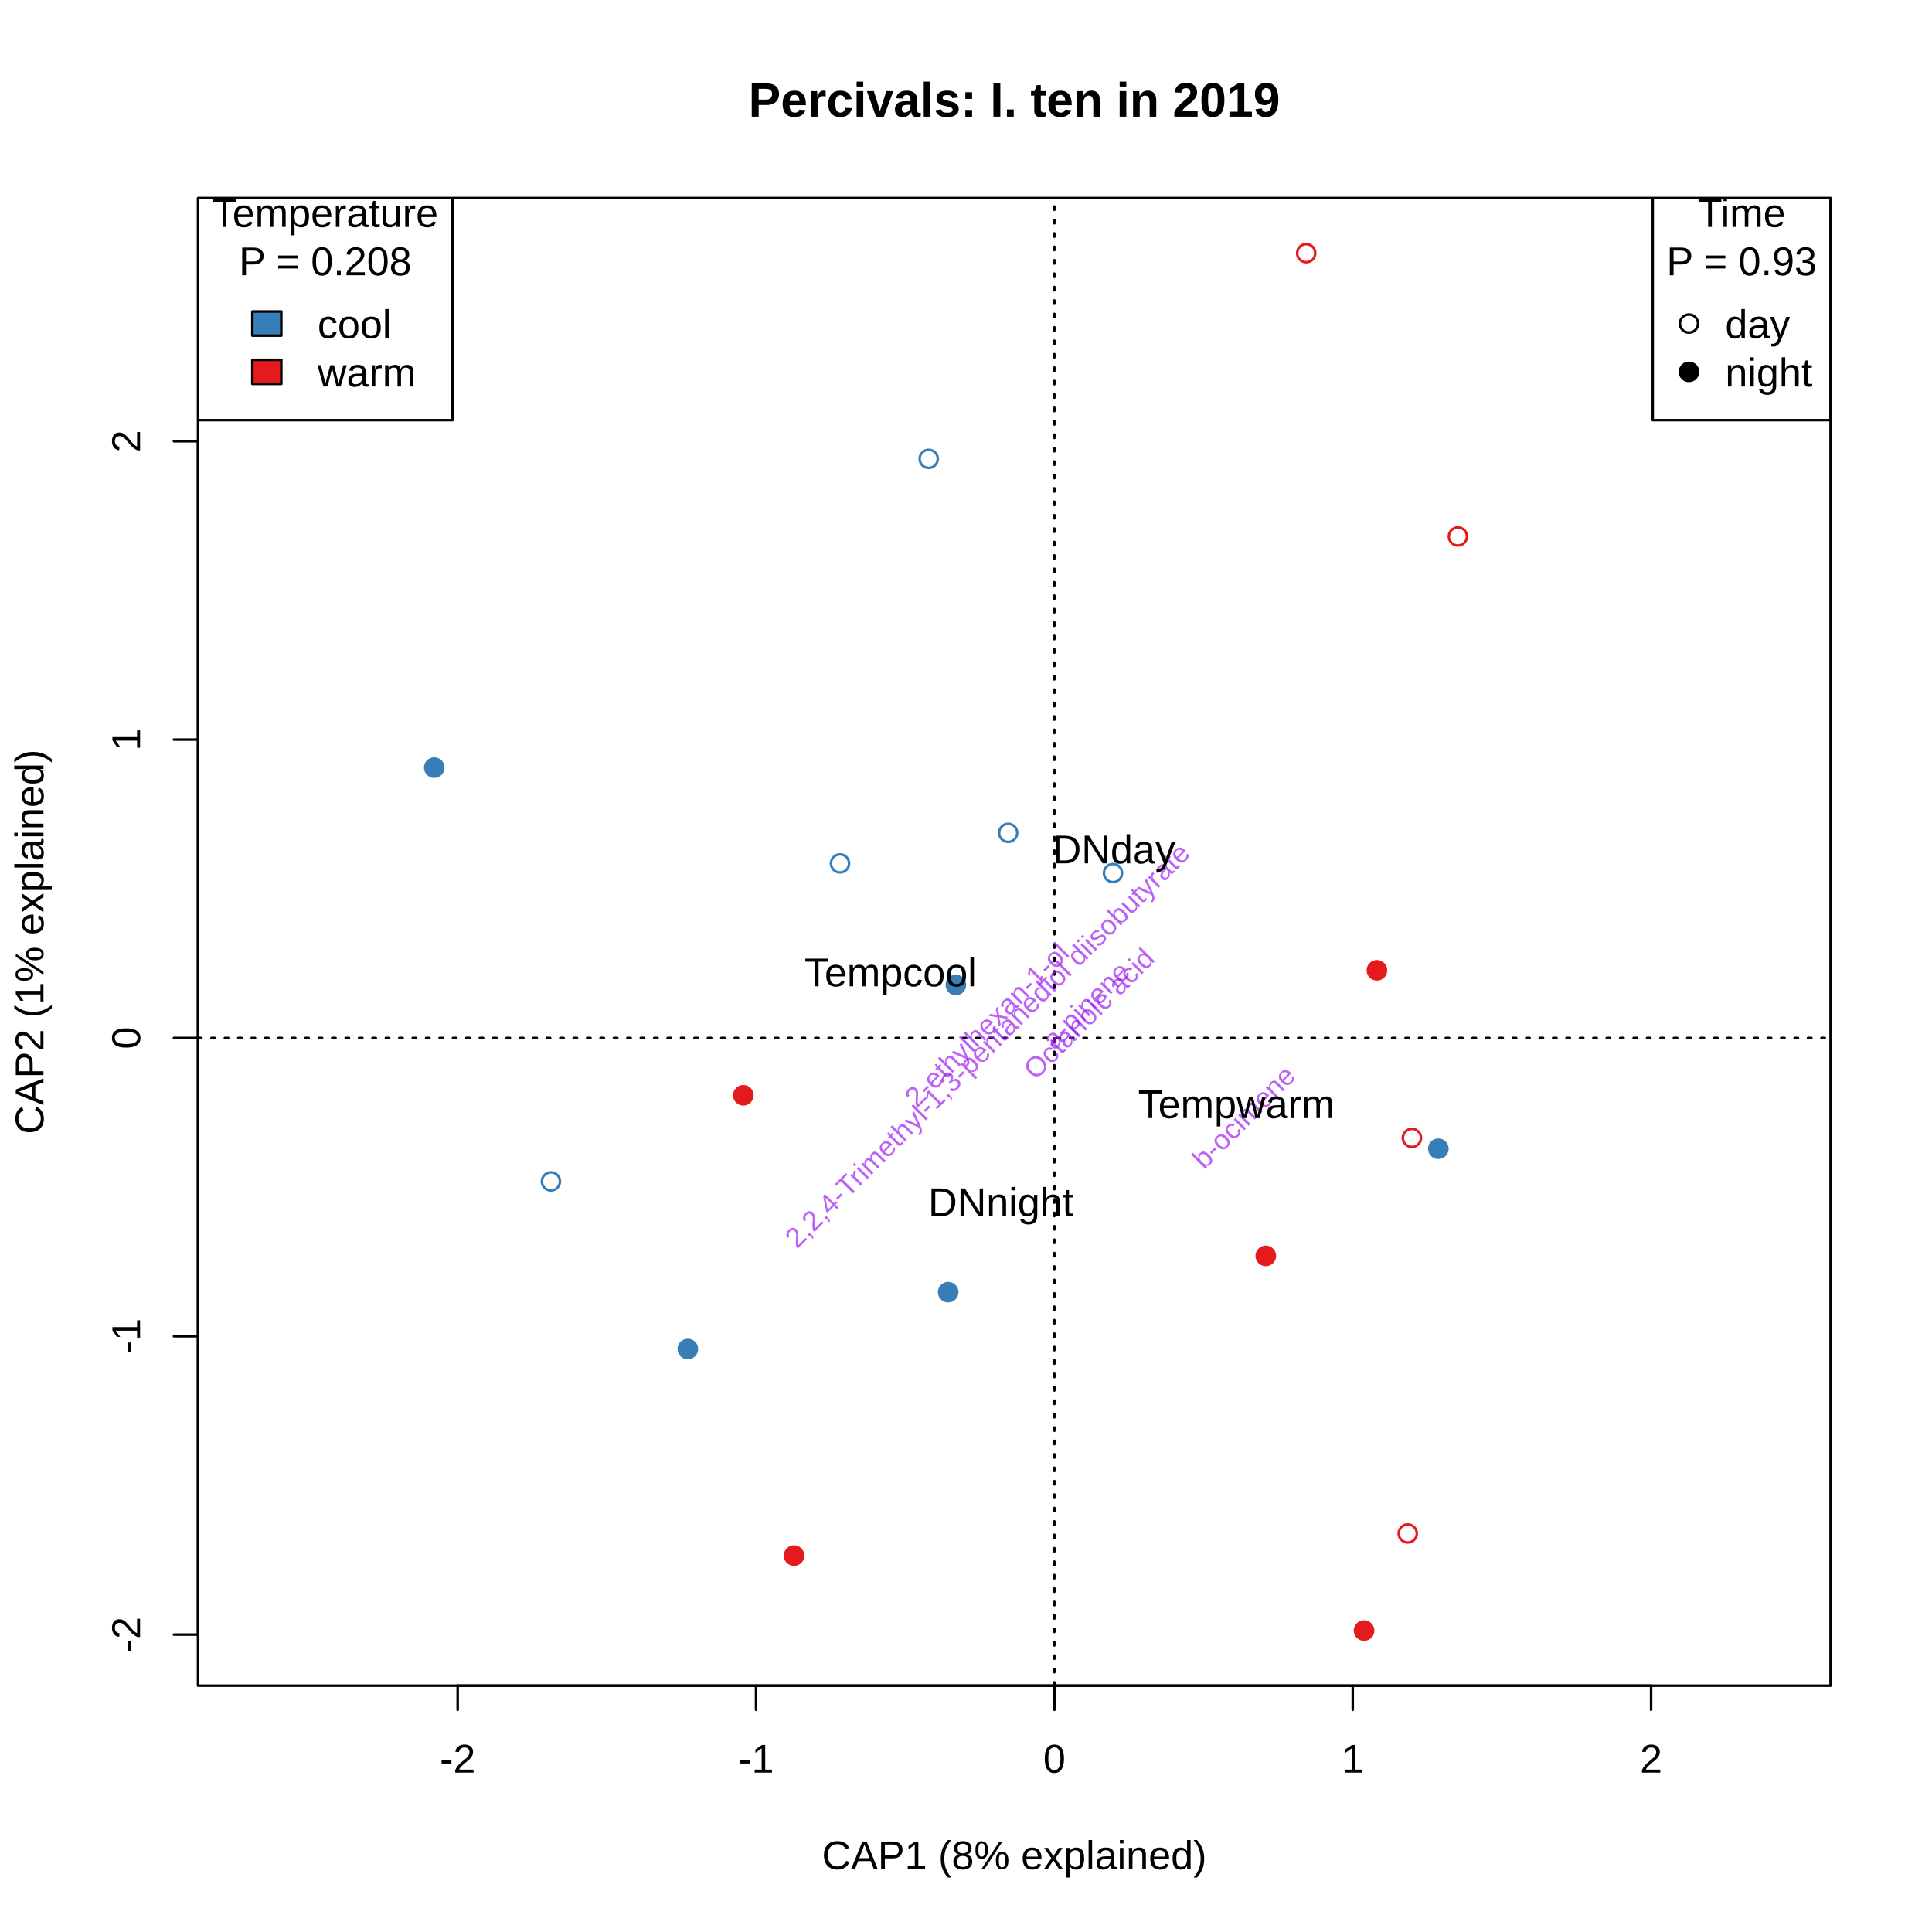
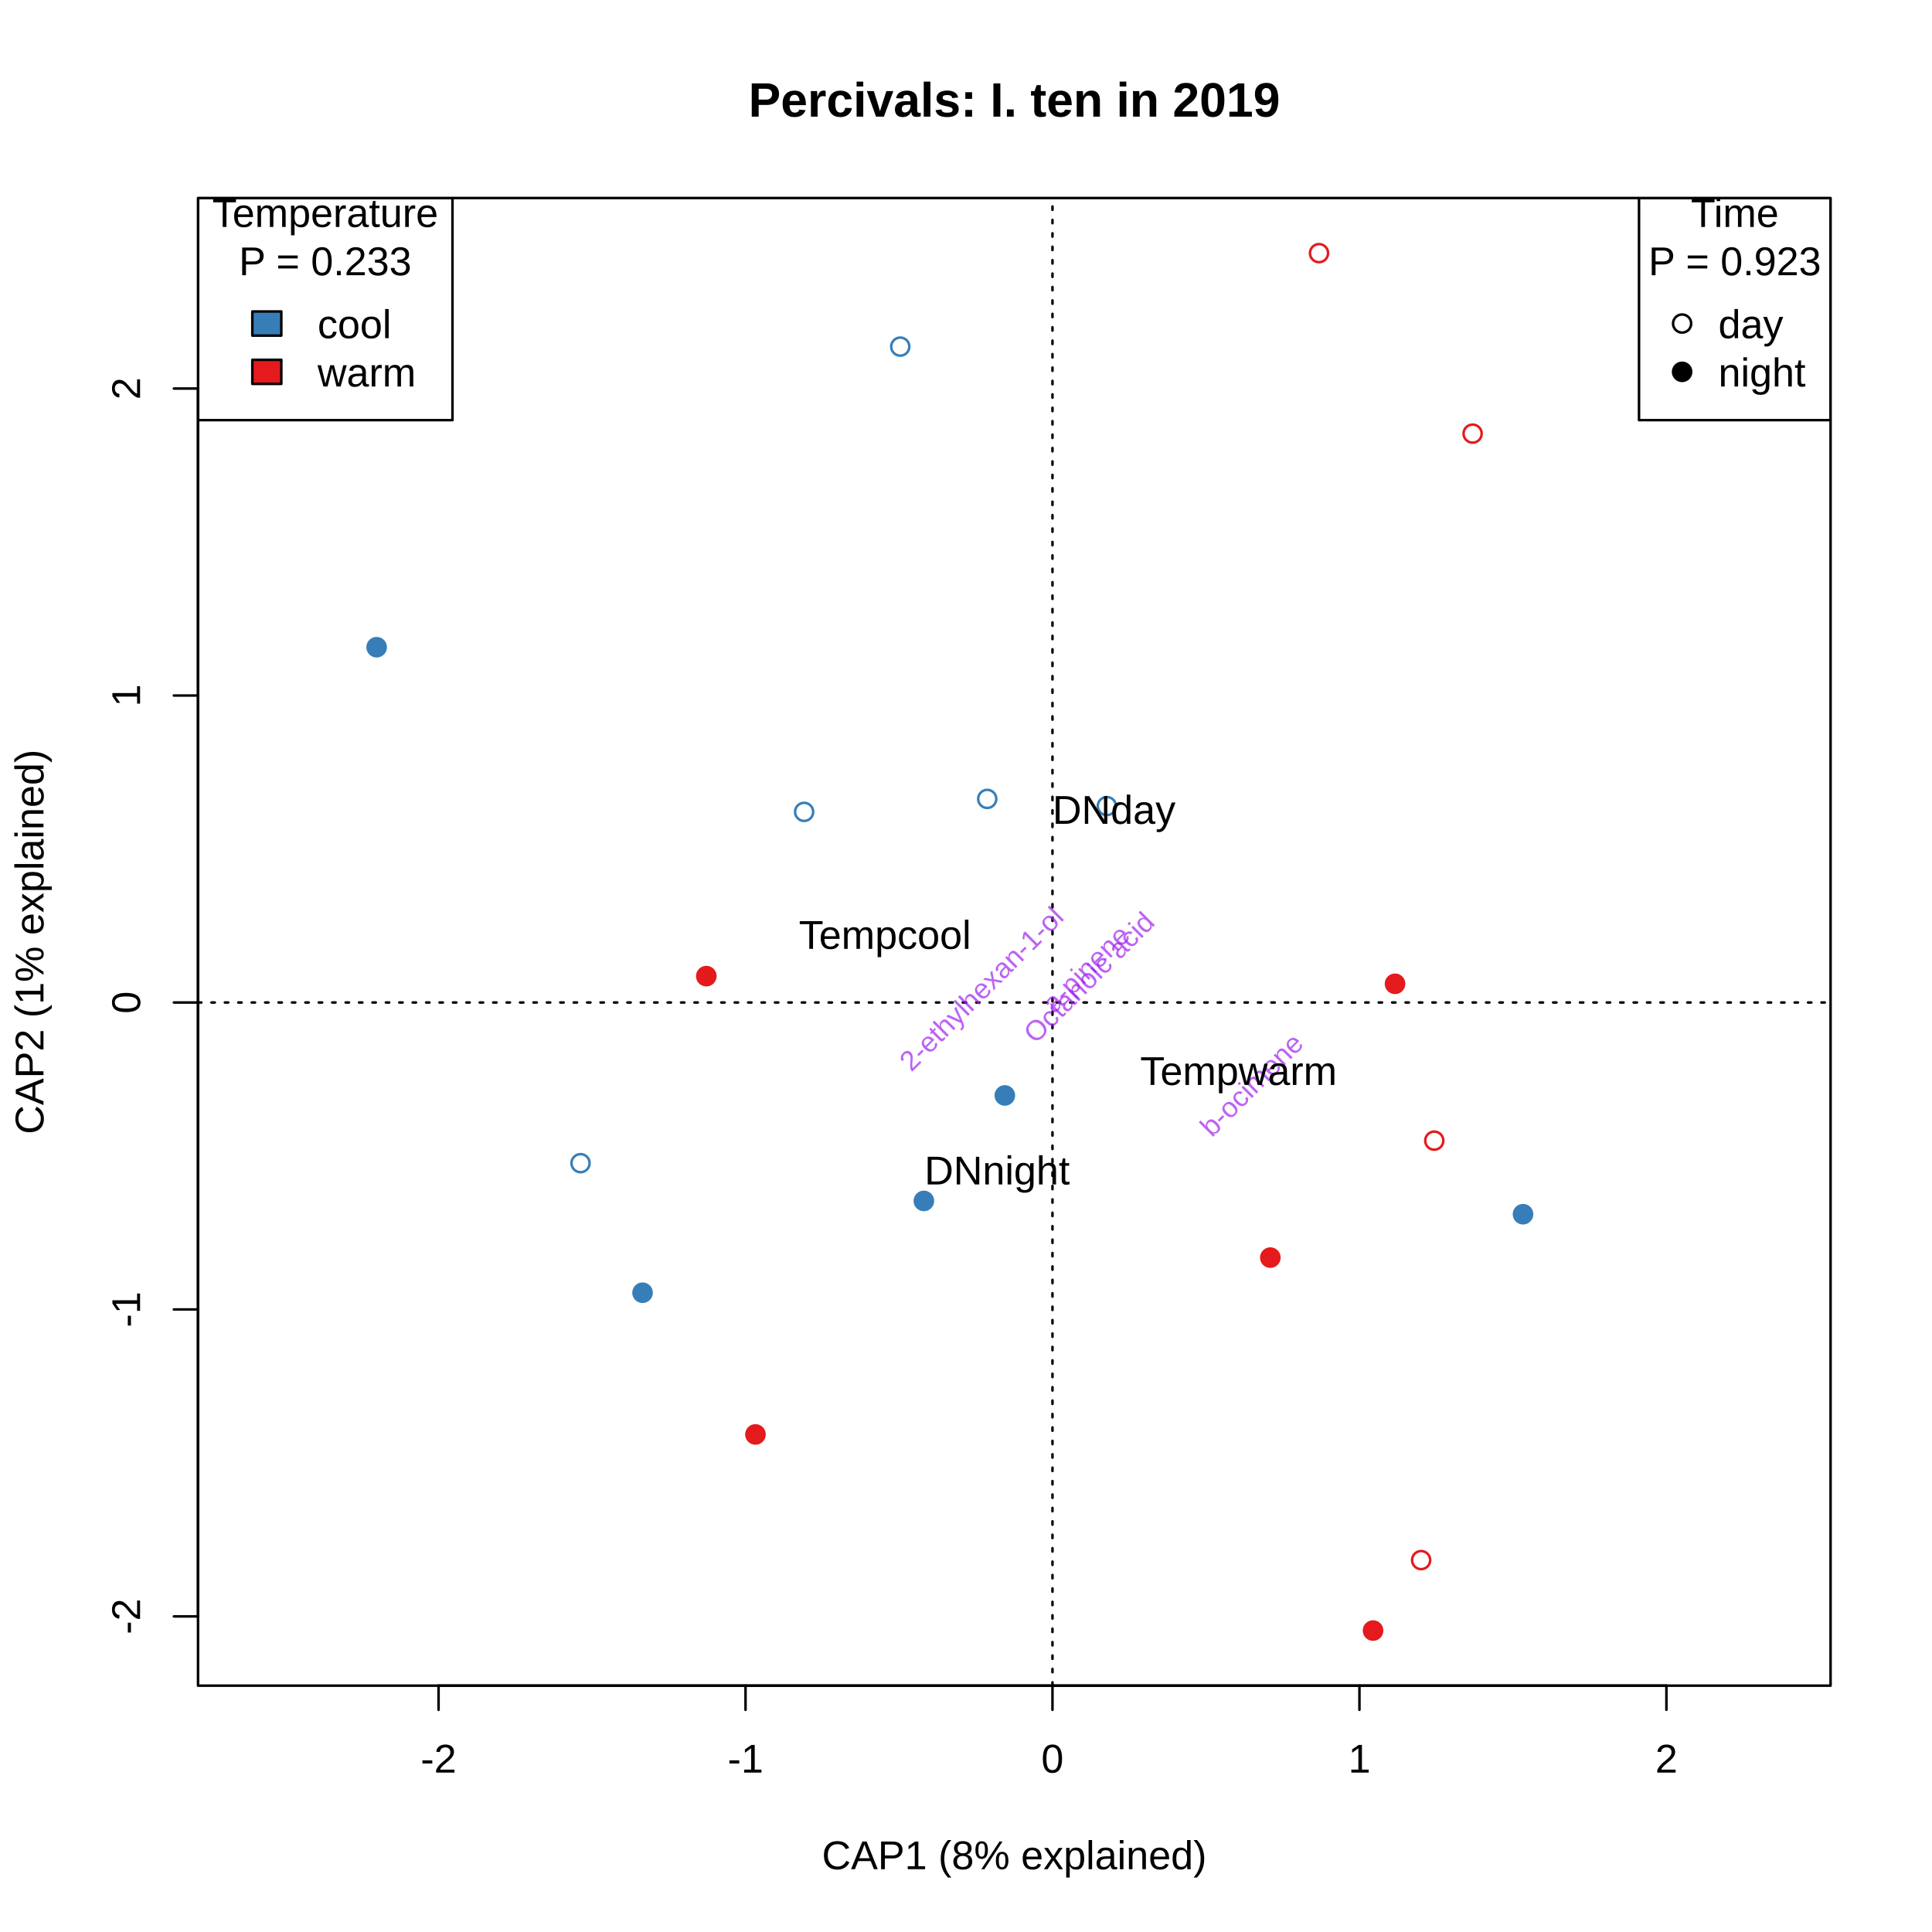
<svg xmlns="http://www.w3.org/2000/svg" class="svglite" width="576.00pt" height="576.00pt" viewBox="0 0 576.00 576.00">
  <defs>
    <style type="text/css">
    .svglite line, .svglite polyline, .svglite polygon, .svglite path, .svglite rect, .svglite circle {
      fill: none;
      stroke: #000000;
      stroke-linecap: round;
      stroke-linejoin: round;
      stroke-miterlimit: 10.00;
    }
    .svglite text {
      white-space: pre;
    }
  </style>
  </defs>
  <rect width="100%" height="100%" style="stroke: none; fill: #FFFFFF;" />
  <defs>
    <clipPath id="cpMC4wMHw1NzYuMDB8MC4wMHw1NzYuMDA=">
      <rect x="0.00" y="0.00" width="576.00" height="576.00" />
    </clipPath>
  </defs>
  <g clip-path="url(#cpMC4wMHw1NzYuMDB8MC4wMHw1NzYuMDA=)">
</g>
  <defs>
    <clipPath id="cpNTkuMDR8NTQ1Ljc2fDU5LjA0fDUwMi41Ng==">
      <rect x="59.04" y="59.04" width="486.72" height="443.52" />
    </clipPath>
  </defs>
  <g clip-path="url(#cpNTkuMDR8NTQ1Ljc2fDU5LjA0fDUwMi41Ng==)">
</g>
  <g clip-path="url(#cpMC4wMHw1NzYuMDB8MC4wMHw1NzYuMDA=)">
-     <line x1="136.45" y1="502.56" x2="492.25" y2="502.56" style="stroke-width: 0.75;" />
-     <line x1="136.45" y1="502.56" x2="136.45" y2="509.76" style="stroke-width: 0.75;" />
-     <line x1="225.40" y1="502.56" x2="225.40" y2="509.76" style="stroke-width: 0.75;" />
-     <line x1="314.35" y1="502.56" x2="314.35" y2="509.76" style="stroke-width: 0.75;" />
-     <line x1="403.30" y1="502.56" x2="403.30" y2="509.76" style="stroke-width: 0.75;" />
-     <line x1="492.25" y1="502.56" x2="492.25" y2="509.76" style="stroke-width: 0.75;" />
-     <text x="136.45" y="528.48" text-anchor="middle" style="font-size: 12.00px; font-family: &quot;Arial&quot;;">-2</text>
-     <text x="225.40" y="528.48" text-anchor="middle" style="font-size: 12.00px; font-family: &quot;Arial&quot;;">-1</text>
-     <text x="314.35" y="528.48" text-anchor="middle" style="font-size: 12.00px; font-family: &quot;Arial&quot;;">0</text>
-     <text x="403.30" y="528.48" text-anchor="middle" style="font-size: 12.00px; font-family: &quot;Arial&quot;;">1</text>
-     <text x="492.25" y="528.48" text-anchor="middle" style="font-size: 12.00px; font-family: &quot;Arial&quot;;">2</text>
-     <line x1="59.04" y1="487.34" x2="59.04" y2="131.55" style="stroke-width: 0.75;" />
-     <line x1="59.04" y1="487.34" x2="51.84" y2="487.34" style="stroke-width: 0.75;" />
-     <line x1="59.04" y1="398.39" x2="51.84" y2="398.39" style="stroke-width: 0.75;" />
-     <line x1="59.04" y1="309.45" x2="51.84" y2="309.45" style="stroke-width: 0.75;" />
-     <line x1="59.04" y1="220.50" x2="51.84" y2="220.50" style="stroke-width: 0.75;" />
-     <line x1="59.04" y1="131.55" x2="51.84" y2="131.55" style="stroke-width: 0.75;" />
-     <text transform="translate(41.76,487.34) rotate(-90)" text-anchor="middle" style="font-size: 12.00px; font-family: &quot;Arial&quot;;">-2</text>
-     <text transform="translate(41.76,398.39) rotate(-90)" text-anchor="middle" style="font-size: 12.00px; font-family: &quot;Arial&quot;;">-1</text>
-     <text transform="translate(41.76,309.45) rotate(-90)" text-anchor="middle" style="font-size: 12.00px; font-family: &quot;Arial&quot;;">0</text>
-     <text transform="translate(41.76,220.50) rotate(-90)" text-anchor="middle" style="font-size: 12.00px; font-family: &quot;Arial&quot;;">1</text>
-     <text transform="translate(41.76,131.55) rotate(-90)" text-anchor="middle" style="font-size: 12.00px; font-family: &quot;Arial&quot;;">2</text>
+     <line x1="130.75" y1="502.56" x2="496.82" y2="502.56" style="stroke-width: 0.75;" />
+     <line x1="130.75" y1="502.56" x2="130.75" y2="509.76" style="stroke-width: 0.75;" />
+     <line x1="222.27" y1="502.56" x2="222.27" y2="509.76" style="stroke-width: 0.75;" />
+     <line x1="313.78" y1="502.56" x2="313.78" y2="509.76" style="stroke-width: 0.75;" />
+     <line x1="405.30" y1="502.56" x2="405.30" y2="509.76" style="stroke-width: 0.75;" />
+     <line x1="496.82" y1="502.56" x2="496.82" y2="509.76" style="stroke-width: 0.75;" />
+     <text x="130.75" y="528.48" text-anchor="middle" style="font-size: 12.00px; font-family: &quot;Arial&quot;;">-2</text>
+     <text x="222.27" y="528.48" text-anchor="middle" style="font-size: 12.00px; font-family: &quot;Arial&quot;;">-1</text>
+     <text x="313.78" y="528.48" text-anchor="middle" style="font-size: 12.00px; font-family: &quot;Arial&quot;;">0</text>
+     <text x="405.30" y="528.48" text-anchor="middle" style="font-size: 12.00px; font-family: &quot;Arial&quot;;">1</text>
+     <text x="496.82" y="528.48" text-anchor="middle" style="font-size: 12.00px; font-family: &quot;Arial&quot;;">2</text>
+     <line x1="59.04" y1="481.91" x2="59.04" y2="115.84" style="stroke-width: 0.75;" />
+     <line x1="59.04" y1="481.91" x2="51.84" y2="481.91" style="stroke-width: 0.75;" />
+     <line x1="59.04" y1="390.39" x2="51.84" y2="390.39" style="stroke-width: 0.75;" />
+     <line x1="59.04" y1="298.88" x2="51.84" y2="298.88" style="stroke-width: 0.75;" />
+     <line x1="59.04" y1="207.36" x2="51.84" y2="207.36" style="stroke-width: 0.75;" />
+     <line x1="59.04" y1="115.84" x2="51.84" y2="115.84" style="stroke-width: 0.75;" />
+     <text transform="translate(41.76,481.91) rotate(-90)" text-anchor="middle" style="font-size: 12.00px; font-family: &quot;Arial&quot;;">-2</text>
+     <text transform="translate(41.76,390.39) rotate(-90)" text-anchor="middle" style="font-size: 12.00px; font-family: &quot;Arial&quot;;">-1</text>
+     <text transform="translate(41.76,298.88) rotate(-90)" text-anchor="middle" style="font-size: 12.00px; font-family: &quot;Arial&quot;;">0</text>
+     <text transform="translate(41.76,207.36) rotate(-90)" text-anchor="middle" style="font-size: 12.00px; font-family: &quot;Arial&quot;;">1</text>
+     <text transform="translate(41.76,115.84) rotate(-90)" text-anchor="middle" style="font-size: 12.00px; font-family: &quot;Arial&quot;;">2</text>
    <polygon points="59.04,502.56 545.76,502.56 545.76,59.04 59.04,59.04 " style="stroke-width: 0.75;" />
    <text x="302.40" y="557.28" text-anchor="middle" style="font-size: 12.00px; font-family: &quot;Arial&quot;;">CAP1 (8% explained)</text>
    <text transform="translate(12.96,280.80) rotate(-90)" text-anchor="middle" style="font-size: 12.00px; font-family: &quot;Arial&quot;;">CAP2 (1% explained)</text>
  </g>
  <g clip-path="url(#cpNTkuMDR8NTQ1Ljc2fDU5LjA0fDUwMi41Ng==)">
-     <line x1="59.04" y1="309.45" x2="545.76" y2="309.45" style="stroke-width: 0.75; stroke-dasharray: 1.00,3.00;" />
-     <line x1="314.35" y1="502.56" x2="314.35" y2="59.04" style="stroke-width: 0.75; stroke-dasharray: 1.00,3.00;" />
+     <line x1="59.04" y1="298.88" x2="545.76" y2="298.88" style="stroke-width: 0.75; stroke-dasharray: 1.00,3.00;" />
+     <line x1="313.78" y1="502.56" x2="313.78" y2="59.04" style="stroke-width: 0.75; stroke-dasharray: 1.00,3.00;" />
  </g>
  <g clip-path="url(#cpMC4wMHw1NzYuMDB8MC4wMHw1NzYuMDA=)">
    <text x="302.40" y="34.77" text-anchor="middle" style="font-size: 14.40px; font-weight: bold; font-family: &quot;Arial&quot;;">Percivals: I. ten in 2019</text>
  </g>
  <g clip-path="url(#cpNTkuMDR8NTQ1Ljc2fDU5LjA0fDUwMi41Ng==)">
    <rect x="59.04" y="59.04" width="75.86" height="66.22" style="stroke-width: 0.75;" />
    <rect x="75.23" y="92.86" width="8.64" height="7.20" style="stroke-width: 0.75; fill: #377EB8;" />
    <rect x="75.23" y="107.26" width="8.64" height="7.20" style="stroke-width: 0.75; fill: #E41A1C;" />
    <text x="96.97" y="67.66" text-anchor="middle" style="font-size: 12.00px; font-family: &quot;Arial&quot;;">Temperature </text>
-     <text x="96.97" y="82.06" text-anchor="middle" style="font-size: 12.00px; font-family: &quot;Arial&quot;;">P = 0.208</text>
+     <text x="96.97" y="82.06" text-anchor="middle" style="font-size: 12.00px; font-family: &quot;Arial&quot;;">P = 0.233</text>
    <text x="94.67" y="100.83" style="font-size: 12.00px; font-family: &quot;Arial&quot;;">cool</text>
    <text x="94.67" y="115.23" style="font-size: 12.00px; font-family: &quot;Arial&quot;;">warm</text>
-     <rect x="492.74" y="59.04" width="53.02" height="66.22" style="stroke-width: 0.75;" />
-     <circle cx="503.54" cy="96.46" r="2.70" style="stroke-width: 0.75;" />
-     <circle cx="503.54" cy="110.86" r="2.70" style="stroke-width: 0.75; fill: #000000;" />
-     <text x="519.25" y="67.66" text-anchor="middle" style="font-size: 12.00px; font-family: &quot;Arial&quot;;">Time </text>
-     <text x="519.25" y="82.06" text-anchor="middle" style="font-size: 12.00px; font-family: &quot;Arial&quot;;">P = 0.93</text>
-     <text x="514.34" y="100.83" style="font-size: 12.00px; font-family: &quot;Arial&quot;;">day</text>
-     <text x="514.34" y="115.23" style="font-size: 12.00px; font-family: &quot;Arial&quot;;">night</text>
-     <text transform="translate(323.00,312.82) rotate(-45)" text-anchor="middle" style="font-size: 8.40px;fill: none; font-family: &quot;Arial&quot;;">a-farnesene</text>
-     <text transform="translate(331.45,312.23) rotate(-45)" text-anchor="middle" style="font-size: 8.40px;fill: none; font-family: &quot;Arial&quot;;">b-myrcene</text>
-     <text transform="translate(372.86,335.04) rotate(-45)" text-anchor="middle" style="font-size: 8.40px;fill: #A020F0; fill-opacity: 0.70; font-family: &quot;Arial&quot;;">b-ocimene</text>
-     <text transform="translate(309.25,310.09) rotate(-45)" text-anchor="middle" style="font-size: 8.40px;fill: none; font-family: &quot;Arial&quot;;">.gamma.-Terpinene</text>
-     <text transform="translate(325.82,301.75) rotate(-45)" text-anchor="middle" style="font-size: 8.40px;fill: #A020F0; fill-opacity: 0.70; font-family: &quot;Arial&quot;;">a-pinene</text>
-     <text transform="translate(321.53,312.34) rotate(-45)" text-anchor="middle" style="font-size: 8.40px;fill: none; font-family: &quot;Arial&quot;;">bergamotene</text>
-     <text transform="translate(315.57,313.13) rotate(-45)" text-anchor="middle" style="font-size: 8.40px;fill: none; font-family: &quot;Arial&quot;;">(E)-4-oxohex-2-enal  </text>
-     <text transform="translate(315.99,311.08) rotate(-45)" text-anchor="middle" style="font-size: 8.40px;fill: none; font-family: &quot;Arial&quot;;">(E)-4,8-Dimethylnona-1,3,7-triene</text>
-     <text transform="translate(315.99,311.08) rotate(-45)" text-anchor="middle" style="font-size: 8.40px;fill: none; font-family: &quot;Arial&quot;;">1-Decanol, 2-hexyl-</text>
-     <text transform="translate(296.25,307.58) rotate(-45)" text-anchor="middle" style="font-size: 8.40px;fill: #A020F0; fill-opacity: 0.70; font-family: &quot;Arial&quot;;">2-ethylhexan-1-ol  </text>
-     <text transform="translate(318.79,310.56) rotate(-45)" text-anchor="middle" style="font-size: 8.40px;fill: none; font-family: &quot;Arial&quot;;">(E)-hex-2-enal  </text>
-     <text transform="translate(296.41,313.69) rotate(-45)" text-anchor="middle" style="font-size: 8.40px;fill: #A020F0; fill-opacity: 0.70; font-family: &quot;Arial&quot;;">2,2,4-Trimethyl-1,3-pentanediol diisobutyrate</text>
-     <text transform="translate(312.28,312.51) rotate(-45)" text-anchor="middle" style="font-size: 8.40px;fill: none; font-family: &quot;Arial&quot;;">(2E)-2,7-dimethylocta-2,6-dien-1-ol  </text>
-     <text transform="translate(310.30,310.44) rotate(-45)" text-anchor="middle" style="font-size: 8.40px;fill: none; font-family: &quot;Arial&quot;;">(E)-hex-3-en-1-ol</text>
-     <text transform="translate(320.08,310.63) rotate(-45)" text-anchor="middle" style="font-size: 8.40px;fill: none; font-family: &quot;Arial&quot;;">[(E)-hex-3-enyl] acetate</text>
-     <text transform="translate(308.74,307.85) rotate(-45)" text-anchor="middle" style="font-size: 8.40px;fill: none; font-family: &quot;Arial&quot;;">pseudoionone</text>
-     <text transform="translate(316.21,311.31) rotate(-45)" text-anchor="middle" style="font-size: 8.40px;fill: none; font-family: &quot;Arial&quot;;">(Z)-hex-4-en-1-ol</text>
-     <text transform="translate(312.75,312.33) rotate(-45)" text-anchor="middle" style="font-size: 8.40px;fill: none; font-family: &quot;Arial&quot;;">[(Z)-hex-3-enyl] butanoate</text>
-     <text transform="translate(312.69,312.35) rotate(-45)" text-anchor="middle" style="font-size: 8.40px;fill: none; font-family: &quot;Arial&quot;;">Carbonic acid, nonyl prop-1-en-2-yl ester</text>
-     <text transform="translate(314.65,317.25) rotate(-45)" text-anchor="middle" style="font-size: 8.40px;fill: none; font-family: &quot;Arial&quot;;">b-caryophyllene</text>
-     <text transform="translate(312.12,311.56) rotate(-45)" text-anchor="middle" style="font-size: 8.40px;fill: none; font-family: &quot;Arial&quot;;">D-limonene</text>
-     <text transform="translate(320.40,314.20) rotate(-45)" text-anchor="middle" style="font-size: 8.40px;fill: none; font-family: &quot;Arial&quot;;">Dodecane, 4,6-dimethyl-</text>
-     <text transform="translate(317.39,313.02) rotate(-45)" text-anchor="middle" style="font-size: 8.40px;fill: none; font-family: &quot;Arial&quot;;">a-terpineol</text>
-     <text transform="translate(321.93,313.00) rotate(-45)" text-anchor="middle" style="font-size: 8.40px;fill: none; font-family: &quot;Arial&quot;;">linalool</text>
-     <text transform="translate(309.96,314.27) rotate(-45)" text-anchor="middle" style="font-size: 8.40px;fill: none; font-family: &quot;Arial&quot;;">2,4,6-trimethyloctane  </text>
-     <text transform="translate(311.71,310.54) rotate(-45)" text-anchor="middle" style="font-size: 8.40px;fill: none; font-family: &quot;Arial&quot;;">Octane, 3,5-dimethyl-</text>
-     <text transform="translate(326.68,304.23) rotate(-45)" text-anchor="middle" style="font-size: 8.40px;fill: #A020F0; fill-opacity: 0.70; font-family: &quot;Arial&quot;;">Octanoic acid</text>
-     <text transform="translate(314.53,310.04) rotate(-45)" text-anchor="middle" style="font-size: 8.40px;fill: none; font-family: &quot;Arial&quot;;">petasitene</text>
-     <text transform="translate(327.20,311.58) rotate(-45)" text-anchor="middle" style="font-size: 8.40px;fill: none; font-family: &quot;Arial&quot;;">b-ocimene.1</text>
-     <text transform="translate(315.99,311.08) rotate(-45)" text-anchor="middle" style="font-size: 8.40px;fill: none; font-family: &quot;Arial&quot;;">3-methylbutanal oxime</text>
-     <circle cx="331.82" cy="260.30" r="2.70" style="stroke-width: 0.75; stroke: #377EB8;" />
-     <circle cx="428.82" cy="342.48" r="2.70" style="stroke-width: 0.75; stroke: #377EB8; fill: #377EB8;" />
-     <circle cx="276.88" cy="136.80" r="2.70" style="stroke-width: 0.75; stroke: #377EB8;" />
-     <circle cx="129.47" cy="228.86" r="2.70" style="stroke-width: 0.75; stroke: #377EB8; fill: #377EB8;" />
-     <circle cx="205.07" cy="402.19" r="2.70" style="stroke-width: 0.75; stroke: #377EB8; fill: #377EB8;" />
-     <circle cx="420.94" cy="339.25" r="2.70" style="stroke-width: 0.75; stroke: #E41A1C;" />
-     <circle cx="377.38" cy="374.42" r="2.70" style="stroke-width: 0.75; stroke: #E41A1C; fill: #E41A1C;" />
-     <circle cx="406.68" cy="486.13" r="2.70" style="stroke-width: 0.75; stroke: #E41A1C; fill: #E41A1C;" />
-     <circle cx="434.65" cy="159.93" r="2.70" style="stroke-width: 0.75; stroke: #E41A1C;" />
-     <circle cx="410.51" cy="289.28" r="2.70" style="stroke-width: 0.75; stroke: #E41A1C; fill: #E41A1C;" />
-     <circle cx="419.70" cy="457.18" r="2.70" style="stroke-width: 0.75; stroke: #E41A1C;" />
-     <circle cx="221.62" cy="326.55" r="2.70" style="stroke-width: 0.75; stroke: #E41A1C; fill: #E41A1C;" />
-     <circle cx="300.57" cy="248.31" r="2.70" style="stroke-width: 0.75; stroke: #377EB8;" />
-     <circle cx="282.69" cy="385.24" r="2.70" style="stroke-width: 0.75; stroke: #377EB8; fill: #377EB8;" />
-     <circle cx="389.43" cy="75.47" r="2.70" style="stroke-width: 0.75; stroke: #E41A1C;" />
-     <circle cx="236.74" cy="463.78" r="2.70" style="stroke-width: 0.75; stroke: #E41A1C; fill: #E41A1C;" />
-     <circle cx="164.25" cy="352.22" r="2.70" style="stroke-width: 0.75; stroke: #377EB8;" />
-     <circle cx="250.44" cy="257.42" r="2.70" style="stroke-width: 0.75; stroke: #377EB8;" />
-     <circle cx="284.98" cy="293.66" r="2.70" style="stroke-width: 0.75; stroke: #377EB8; fill: #377EB8;" />
-     <text x="332.08" y="257.41" text-anchor="middle" style="font-size: 12.00px; font-family: &quot;Arial&quot;;">DNday</text>
-     <text x="298.40" y="362.57" text-anchor="middle" style="font-size: 12.00px; font-family: &quot;Arial&quot;;">DNnight</text>
-     <text x="265.50" y="294.06" text-anchor="middle" style="font-size: 12.00px; font-family: &quot;Arial&quot;;">Tempcool</text>
-     <text x="368.63" y="333.34" text-anchor="middle" style="font-size: 12.00px; font-family: &quot;Arial&quot;;">Tempwarm</text>
+     <rect x="488.65" y="59.04" width="57.11" height="66.22" style="stroke-width: 0.75;" />
+     <circle cx="501.50" cy="96.46" r="2.70" style="stroke-width: 0.75;" />
+     <circle cx="501.50" cy="110.86" r="2.70" style="stroke-width: 0.75; fill: #000000;" />
+     <text x="517.21" y="67.66" text-anchor="middle" style="font-size: 12.00px; font-family: &quot;Arial&quot;;">Time </text>
+     <text x="517.21" y="82.06" text-anchor="middle" style="font-size: 12.00px; font-family: &quot;Arial&quot;;">P = 0.923</text>
+     <text x="512.30" y="100.83" style="font-size: 12.00px; font-family: &quot;Arial&quot;;">day</text>
+     <text x="512.30" y="115.23" style="font-size: 12.00px; font-family: &quot;Arial&quot;;">night</text>
+     <text transform="translate(322.77,302.31) rotate(-45)" text-anchor="middle" style="font-size: 8.40px;fill: none; font-family: &quot;Arial&quot;;">a-farnesene</text>
+     <text transform="translate(331.71,301.74) rotate(-45)" text-anchor="middle" style="font-size: 8.40px;fill: none; font-family: &quot;Arial&quot;;">b-myrcene</text>
+     <text transform="translate(375.19,325.44) rotate(-45)" text-anchor="middle" style="font-size: 8.40px;fill: #A020F0; fill-opacity: 0.70; font-family: &quot;Arial&quot;;">b-ocimene</text>
+     <text transform="translate(308.33,299.47) rotate(-45)" text-anchor="middle" style="font-size: 8.40px;fill: none; font-family: &quot;Arial&quot;;">.gamma.-Terpinene</text>
+     <text transform="translate(325.82,290.89) rotate(-45)" text-anchor="middle" style="font-size: 8.40px;fill: #A020F0; fill-opacity: 0.70; font-family: &quot;Arial&quot;;">a-pinene</text>
+     <text transform="translate(321.25,301.83) rotate(-45)" text-anchor="middle" style="font-size: 8.40px;fill: none; font-family: &quot;Arial&quot;;">bergamotene</text>
+     <text transform="translate(314.96,302.62) rotate(-45)" text-anchor="middle" style="font-size: 8.40px;fill: none; font-family: &quot;Arial&quot;;">(E)-4-oxohex-2-enal  </text>
+     <text transform="translate(315.42,300.51) rotate(-45)" text-anchor="middle" style="font-size: 8.40px;fill: none; font-family: &quot;Arial&quot;;">(E)-4,8-Dimethylnona-1,3,7-triene</text>
+     <text transform="translate(315.42,300.51) rotate(-45)" text-anchor="middle" style="font-size: 8.40px;fill: none; font-family: &quot;Arial&quot;;">1-Decanol, 2-hexyl-</text>
+     <text transform="translate(294.64,296.83) rotate(-45)" text-anchor="middle" style="font-size: 8.40px;fill: #A020F0; fill-opacity: 0.70; font-family: &quot;Arial&quot;;">2-ethylhexan-1-ol  </text>
+     <text transform="translate(318.37,299.98) rotate(-45)" text-anchor="middle" style="font-size: 8.40px;fill: none; font-family: &quot;Arial&quot;;">(E)-hex-2-enal  </text>
+     <text transform="translate(311.51,301.98) rotate(-45)" text-anchor="middle" style="font-size: 8.40px;fill: none; font-family: &quot;Arial&quot;;">(2E)-2,7-dimethylocta-2,6-dien-1-ol  </text>
+     <text transform="translate(309.42,299.82) rotate(-45)" text-anchor="middle" style="font-size: 8.40px;fill: none; font-family: &quot;Arial&quot;;">(E)-hex-3-en-1-ol</text>
+     <text transform="translate(319.74,300.06) rotate(-45)" text-anchor="middle" style="font-size: 8.40px;fill: none; font-family: &quot;Arial&quot;;">[(E)-hex-3-enyl] acetate</text>
+     <text transform="translate(307.80,297.15) rotate(-45)" text-anchor="middle" style="font-size: 8.40px;fill: none; font-family: &quot;Arial&quot;;">pseudoionone</text>
+     <text transform="translate(315.65,300.74) rotate(-45)" text-anchor="middle" style="font-size: 8.40px;fill: none; font-family: &quot;Arial&quot;;">(Z)-hex-4-en-1-ol</text>
+     <text transform="translate(312.01,301.80) rotate(-45)" text-anchor="middle" style="font-size: 8.40px;fill: none; font-family: &quot;Arial&quot;;">[(Z)-hex-3-enyl] butanoate</text>
+     <text transform="translate(311.95,301.82) rotate(-45)" text-anchor="middle" style="font-size: 8.40px;fill: none; font-family: &quot;Arial&quot;;">Carbonic acid, nonyl prop-1-en-2-yl ester</text>
+     <text transform="translate(313.99,306.89) rotate(-45)" text-anchor="middle" style="font-size: 8.40px;fill: none; font-family: &quot;Arial&quot;;">b-caryophyllene</text>
+     <text transform="translate(311.32,300.98) rotate(-45)" text-anchor="middle" style="font-size: 8.40px;fill: none; font-family: &quot;Arial&quot;;">D-limonene</text>
+     <text transform="translate(320.05,303.76) rotate(-45)" text-anchor="middle" style="font-size: 8.40px;fill: none; font-family: &quot;Arial&quot;;">Dodecane, 4,6-dimethyl-</text>
+     <text transform="translate(316.89,302.53) rotate(-45)" text-anchor="middle" style="font-size: 8.40px;fill: none; font-family: &quot;Arial&quot;;">a-terpineol</text>
+     <text transform="translate(321.65,302.49) rotate(-45)" text-anchor="middle" style="font-size: 8.40px;fill: none; font-family: &quot;Arial&quot;;">linalool</text>
+     <text transform="translate(309.06,303.80) rotate(-45)" text-anchor="middle" style="font-size: 8.40px;fill: none; font-family: &quot;Arial&quot;;">2,4,6-trimethyloctane  </text>
+     <text transform="translate(310.92,299.95) rotate(-45)" text-anchor="middle" style="font-size: 8.40px;fill: none; font-family: &quot;Arial&quot;;">Octane, 3,5-dimethyl-</text>
+     <text transform="translate(326.69,293.44) rotate(-45)" text-anchor="middle" style="font-size: 8.40px;fill: #A020F0; fill-opacity: 0.70; font-family: &quot;Arial&quot;;">Octanoic acid</text>
+     <text transform="translate(313.89,299.43) rotate(-45)" text-anchor="middle" style="font-size: 8.40px;fill: none; font-family: &quot;Arial&quot;;">petasitene</text>
+     <text transform="translate(327.20,301.04) rotate(-45)" text-anchor="middle" style="font-size: 8.40px;fill: none; font-family: &quot;Arial&quot;;">b-ocimene.1</text>
+     <text transform="translate(315.42,300.51) rotate(-45)" text-anchor="middle" style="font-size: 8.40px;fill: none; font-family: &quot;Arial&quot;;">3-methylbutanal oxime</text>
+     <circle cx="329.99" cy="240.32" r="2.70" style="stroke-width: 0.75; stroke: #377EB8;" />
+     <circle cx="454.07" cy="362.00" r="2.70" style="stroke-width: 0.75; stroke: #377EB8; fill: #377EB8;" />
+     <circle cx="268.40" cy="103.34" r="2.70" style="stroke-width: 0.75; stroke: #377EB8;" />
+     <circle cx="112.29" cy="192.96" r="2.70" style="stroke-width: 0.75; stroke: #377EB8; fill: #377EB8;" />
+     <circle cx="191.57" cy="385.41" r="2.70" style="stroke-width: 0.75; stroke: #377EB8; fill: #377EB8;" />
+     <circle cx="427.61" cy="340.07" r="2.70" style="stroke-width: 0.75; stroke: #E41A1C;" />
+     <circle cx="378.73" cy="374.94" r="2.70" style="stroke-width: 0.75; stroke: #E41A1C; fill: #E41A1C;" />
+     <circle cx="409.36" cy="486.13" r="2.70" style="stroke-width: 0.75; stroke: #E41A1C; fill: #E41A1C;" />
+     <circle cx="439.04" cy="129.28" r="2.70" style="stroke-width: 0.75; stroke: #E41A1C;" />
+     <circle cx="415.91" cy="293.31" r="2.70" style="stroke-width: 0.75; stroke: #E41A1C; fill: #E41A1C;" />
+     <circle cx="423.69" cy="465.12" r="2.70" style="stroke-width: 0.75; stroke: #E41A1C;" />
+     <circle cx="210.58" cy="291.02" r="2.70" style="stroke-width: 0.75; stroke: #E41A1C; fill: #E41A1C;" />
+     <circle cx="294.33" cy="238.18" r="2.70" style="stroke-width: 0.75; stroke: #377EB8;" />
+     <circle cx="275.44" cy="358.04" r="2.70" style="stroke-width: 0.75; stroke: #377EB8; fill: #377EB8;" />
+     <circle cx="393.25" cy="75.47" r="2.70" style="stroke-width: 0.75; stroke: #E41A1C;" />
+     <circle cx="225.23" cy="427.66" r="2.70" style="stroke-width: 0.75; stroke: #E41A1C; fill: #E41A1C;" />
+     <circle cx="173.08" cy="346.78" r="2.70" style="stroke-width: 0.75; stroke: #377EB8;" />
+     <circle cx="239.74" cy="242.05" r="2.70" style="stroke-width: 0.75; stroke: #377EB8;" />
+     <circle cx="299.58" cy="326.59" r="2.70" style="stroke-width: 0.75; stroke: #377EB8; fill: #377EB8;" />
+     <text x="332.13" y="245.60" text-anchor="middle" style="font-size: 12.00px; font-family: &quot;Arial&quot;;">DNday</text>
+     <text x="297.28" y="353.12" text-anchor="middle" style="font-size: 12.00px; font-family: &quot;Arial&quot;;">DNnight</text>
+     <text x="263.85" y="282.88" text-anchor="middle" style="font-size: 12.00px; font-family: &quot;Arial&quot;;">Tempcool</text>
+     <text x="369.27" y="323.46" text-anchor="middle" style="font-size: 12.00px; font-family: &quot;Arial&quot;;">Tempwarm</text>
  </g>
</svg>
